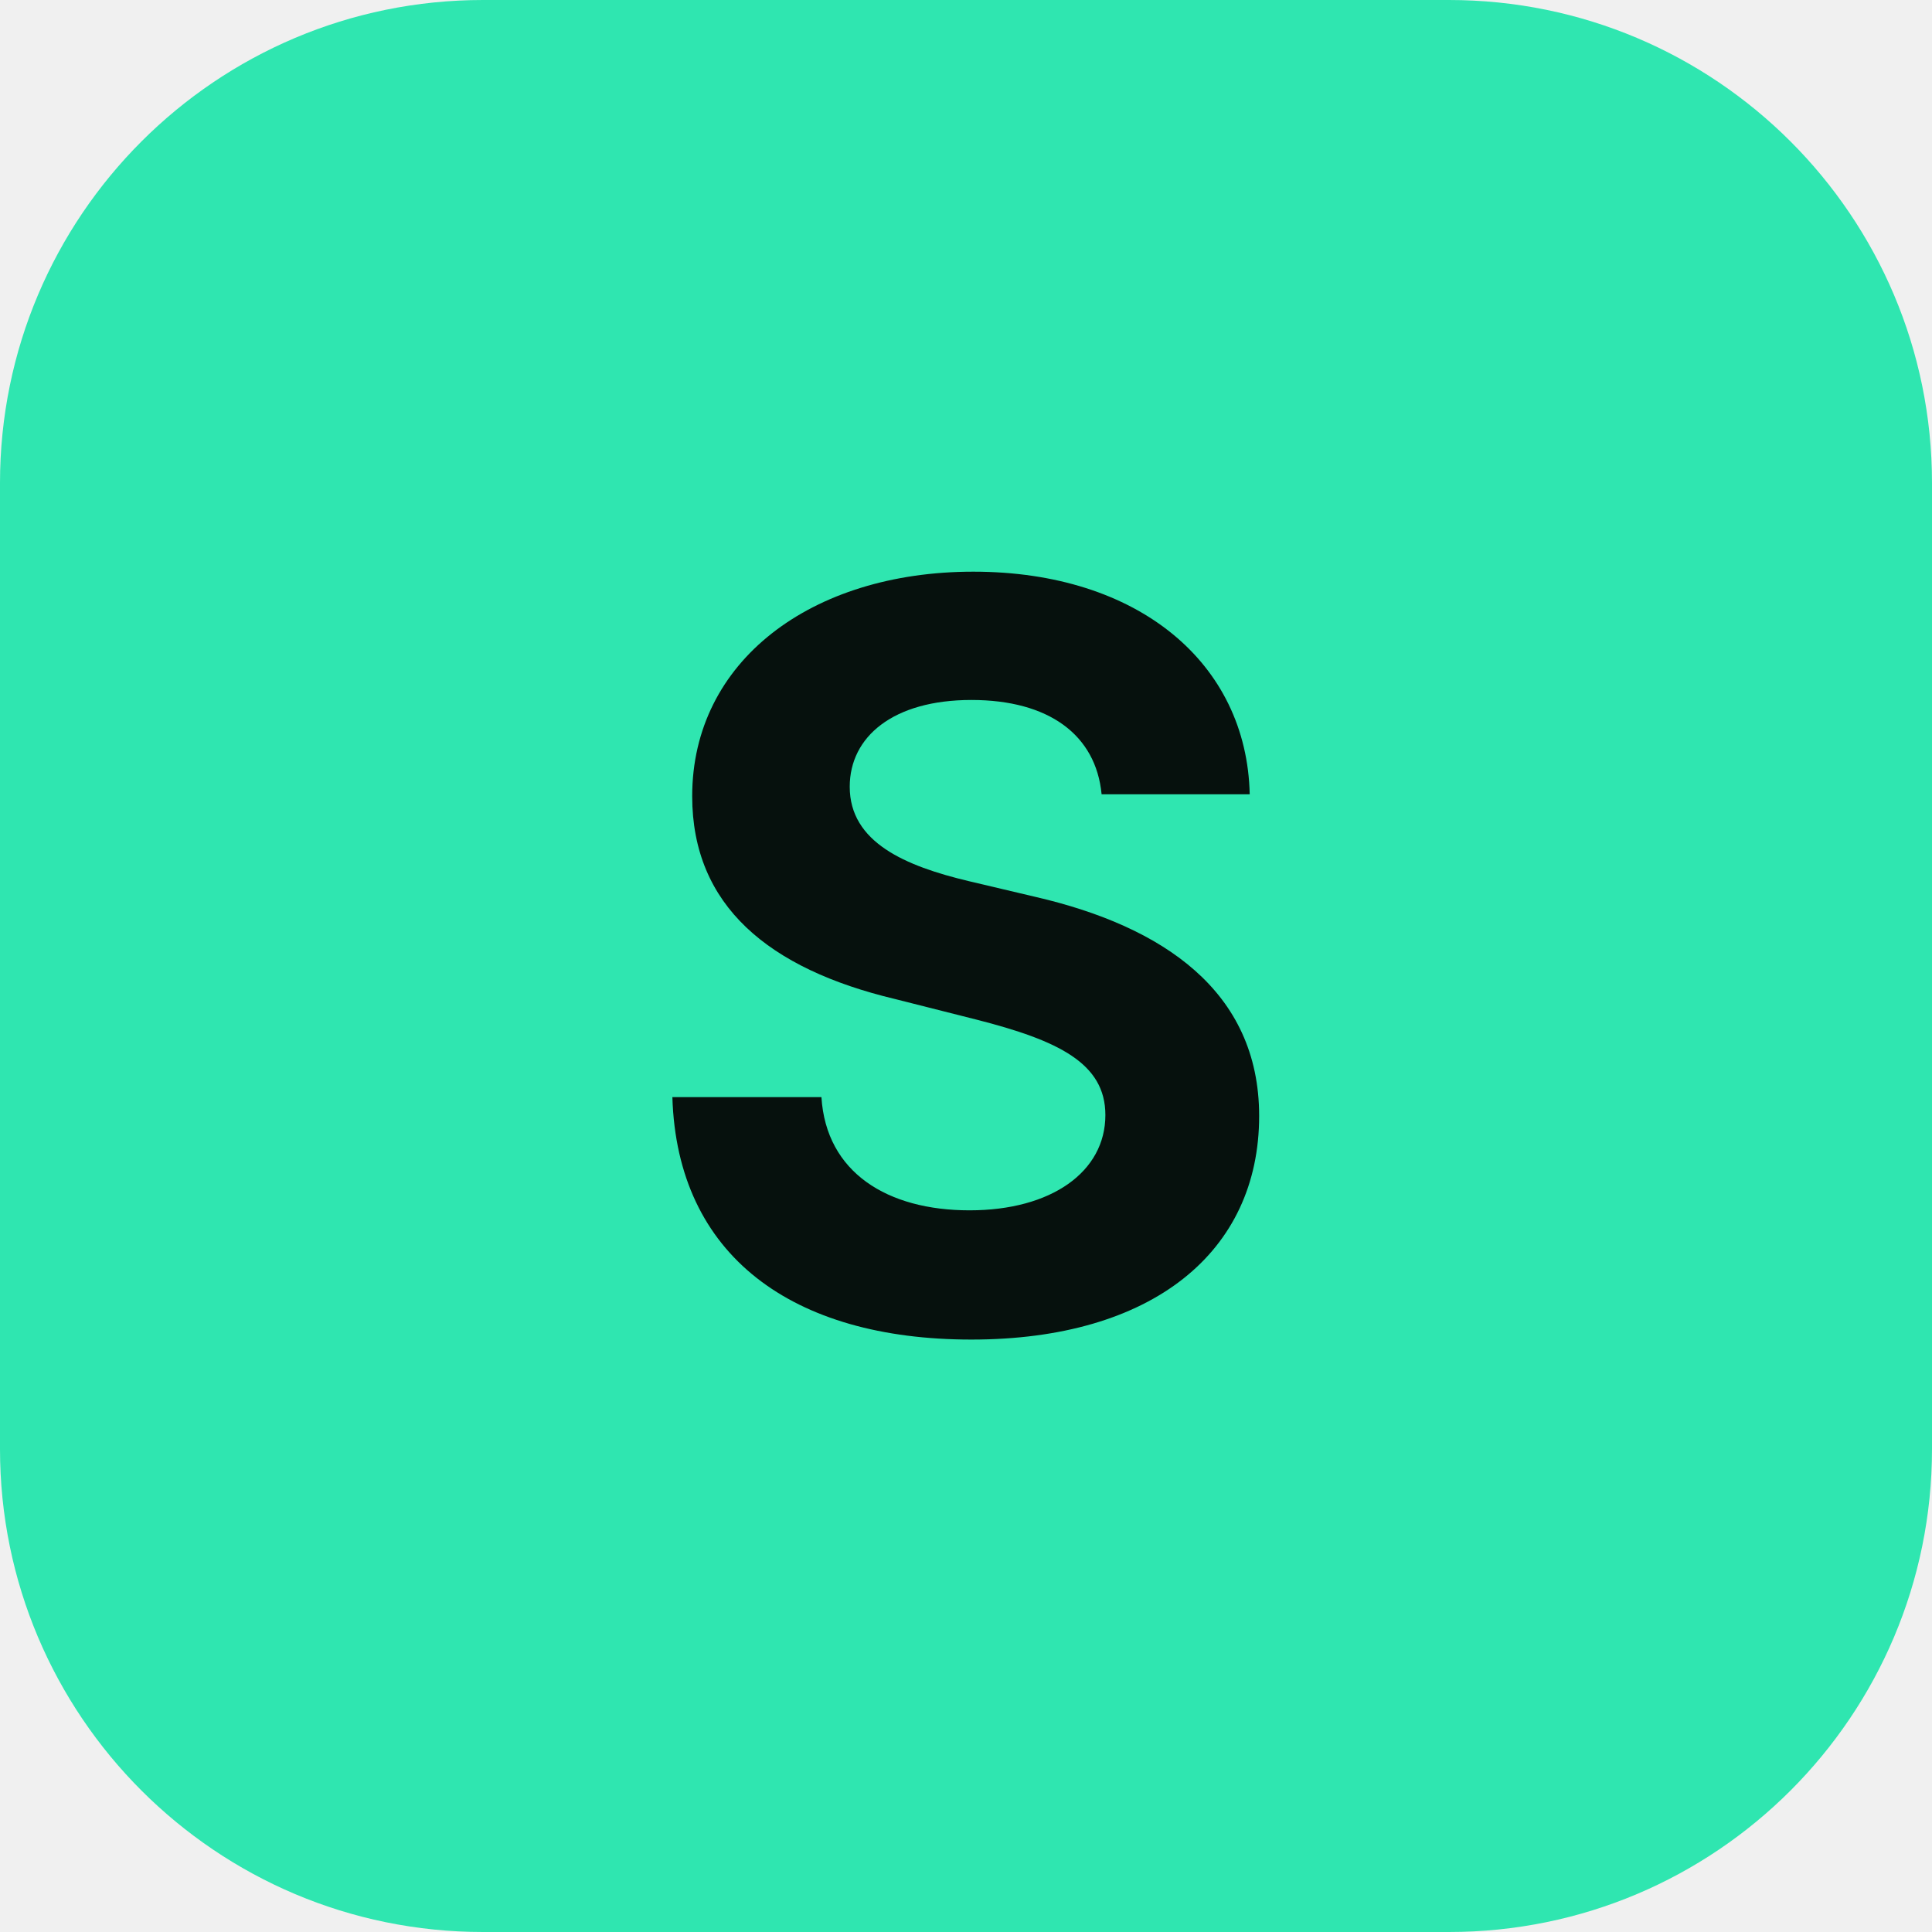
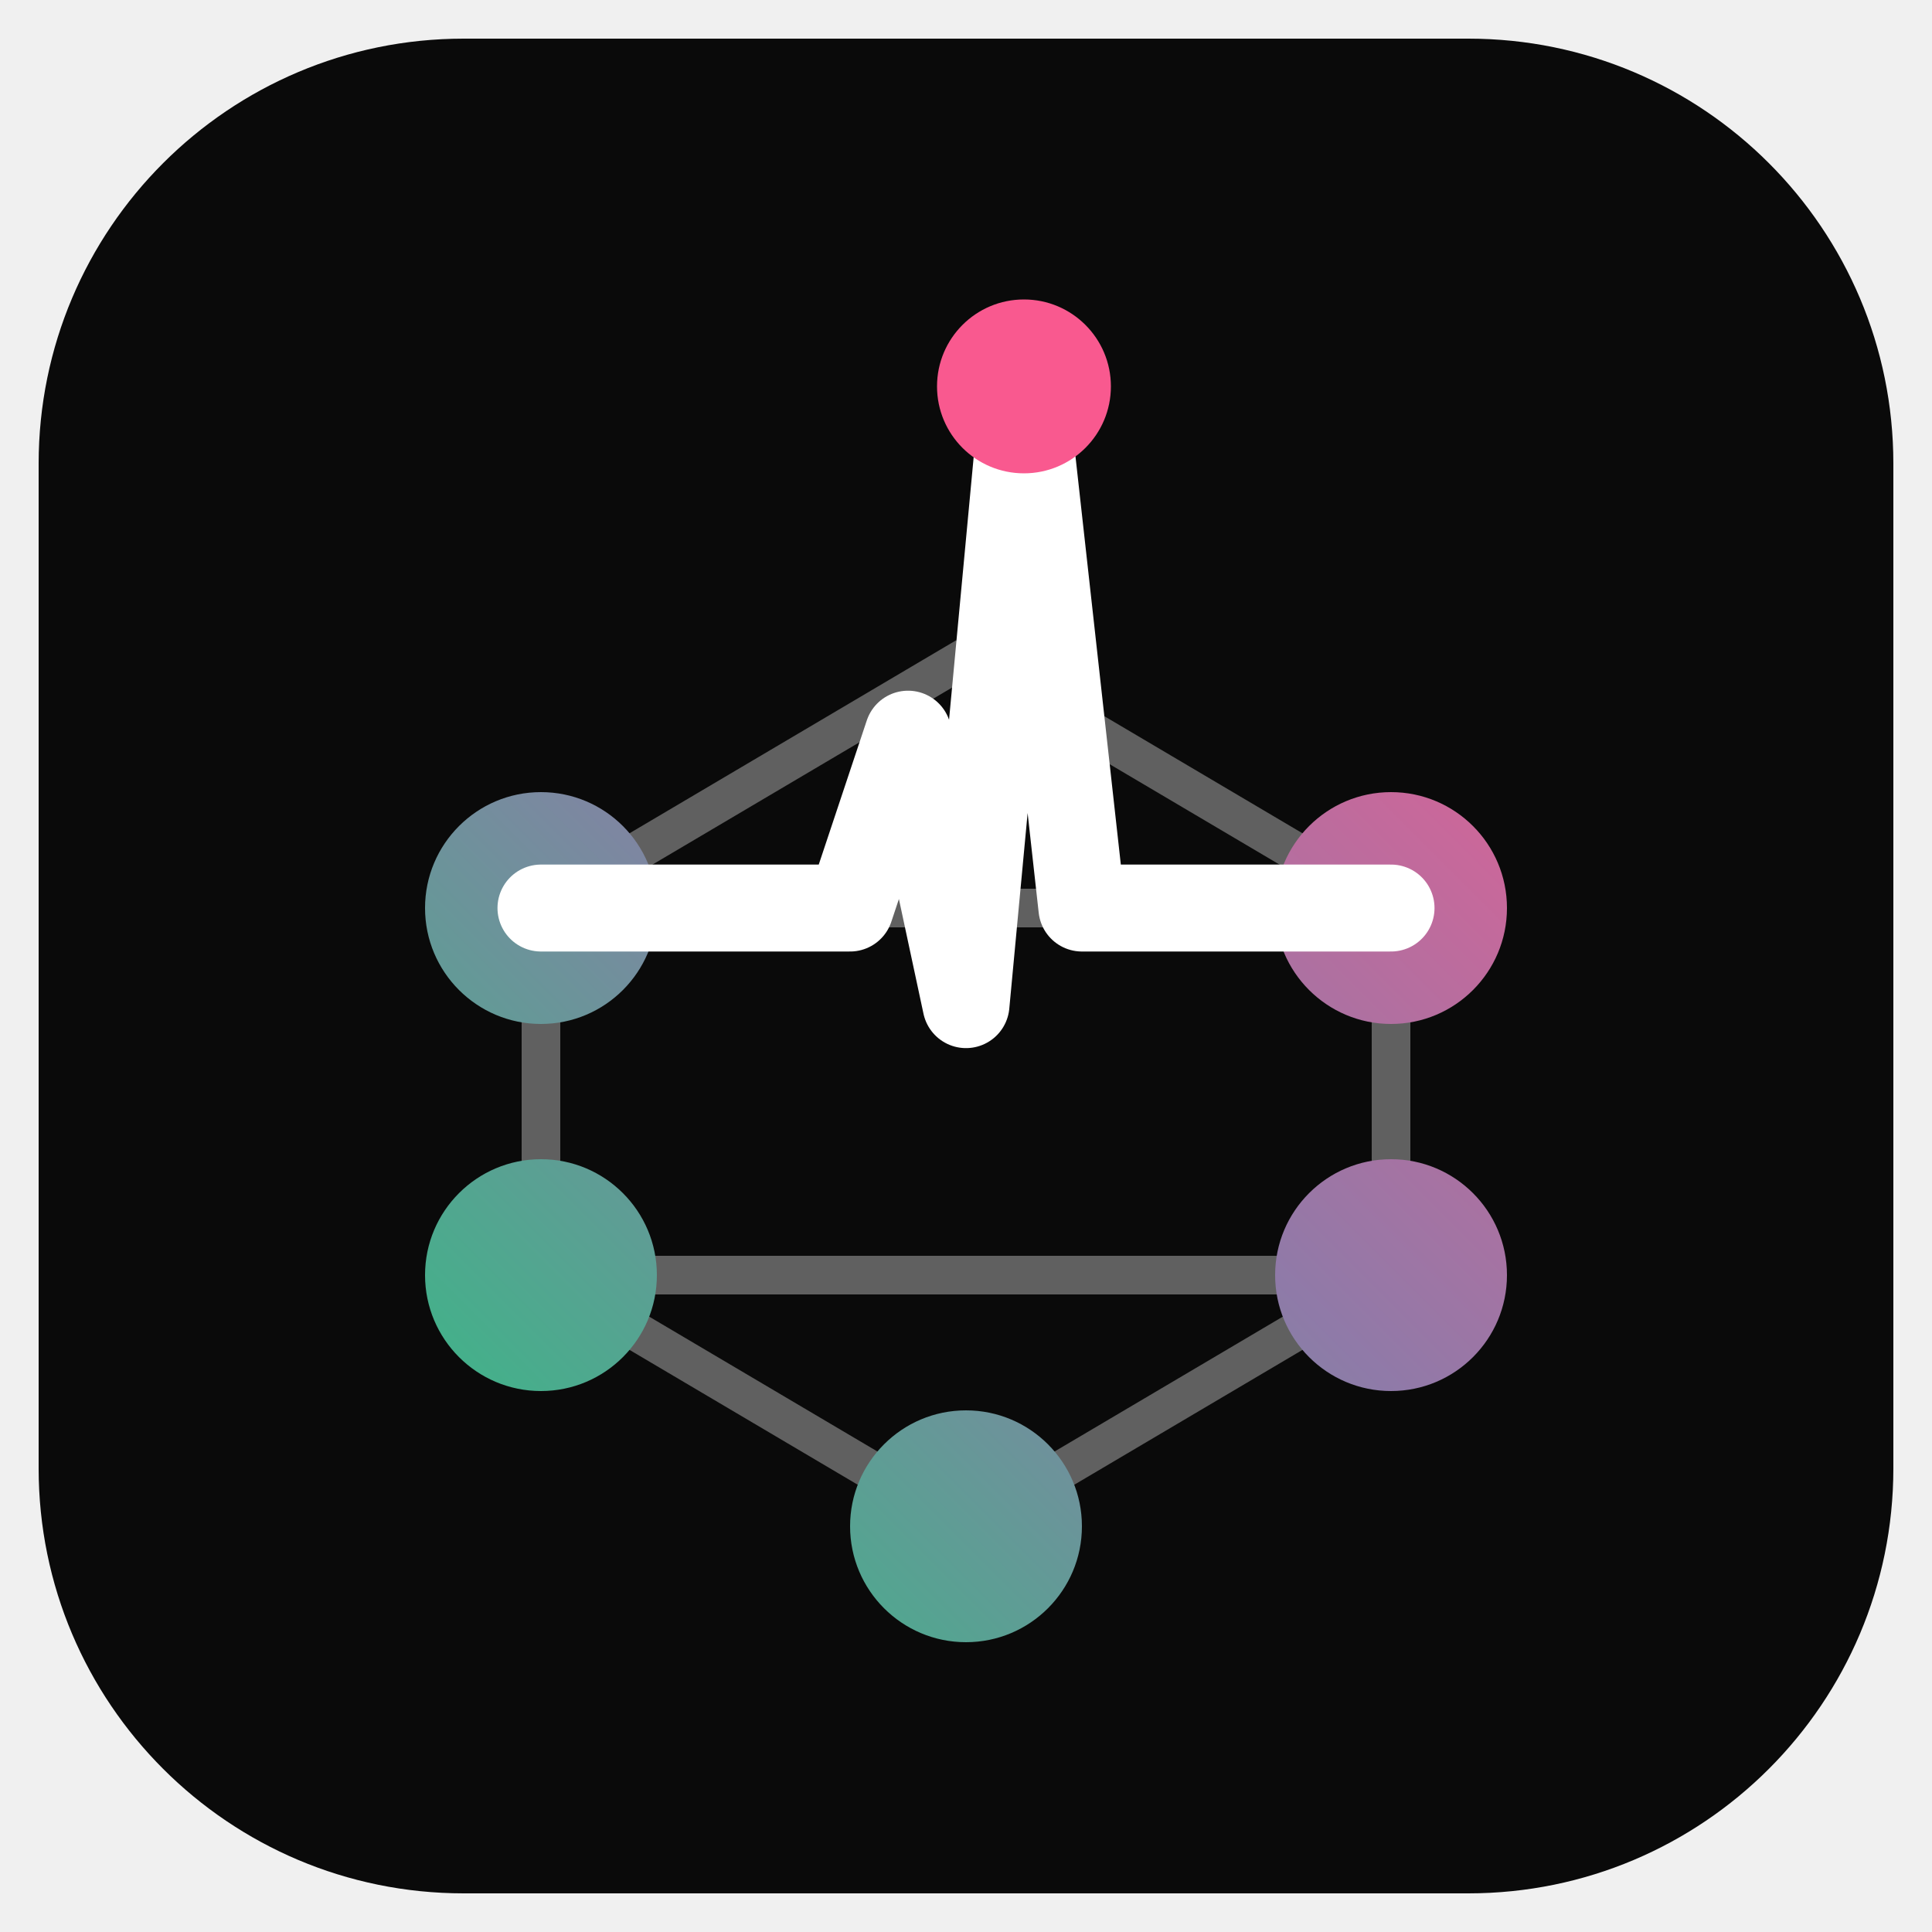
- <svg xmlns="http://www.w3.org/2000/svg" viewBox="0 0 32 32" fill="none">
-   <rect width="32" height="32" rx="8" fill="#2fe6b0" />
-   <text x="16" y="22" font-family="Inter, ui-sans-serif, system-ui, sans-serif" font-weight="700" font-size="17" fill="#06110d" text-anchor="middle">S</text>
+ <svg xmlns="http://www.w3.org/2000/svg" viewBox="0 0 100 100">
+   <defs>
+     <linearGradient id="hGrad" gradientUnits="userSpaceOnUse" x1="20" y1="80" x2="80" y2="20">
+       <stop offset="0%" stop-color="#2fbf82" />
+       <stop offset="50%" stop-color="#8f7aa8" />
+       <stop offset="100%" stop-color="#f9598f" />
+     </linearGradient>
+   </defs>
+   <rect x="2" y="2" width="96" height="96" rx="22" fill="#0a0a0a" />
+   <g stroke="#ffffff" stroke-width="2" opacity="0.35" fill="none">
+     <line x1="50" y1="34" x2="28" y2="47" />
+     <line x1="50" y1="34" x2="72" y2="47" />
+     <line x1="28" y1="47" x2="28" y2="66" />
+     <line x1="72" y1="47" x2="72" y2="66" />
+     <line x1="28" y1="66" x2="50" y2="79" />
+     <line x1="72" y1="66" x2="50" y2="79" />
+     <line x1="28" y1="47" x2="72" y2="47" />
+     <line x1="28" y1="66" x2="72" y2="66" />
+   </g>
+   <circle cx="28" cy="47" r="6" fill="url(#hGrad)" />
+   <circle cx="72" cy="47" r="6" fill="url(#hGrad)" />
+   <circle cx="28" cy="66" r="6" fill="url(#hGrad)" />
+   <circle cx="72" cy="66" r="6" fill="url(#hGrad)" />
+   <circle cx="50" cy="79" r="6" fill="url(#hGrad)" />
+   <path d="M50,34 L50,30 C50,20 52,13 56,13 C60,13 58,24 50,34" fill="none" stroke="url(#hGrad)" stroke-width="0" opacity="0" />
+   <path d="M28,47 L44,47 L47,38 L50,52 L53,20 L56,47 L72,47" fill="none" stroke="#ffffff" stroke-width="4.5" stroke-linecap="round" stroke-linejoin="round" />
+   <circle cx="53" cy="20" r="4.5" fill="#f9598f" />
</svg>
